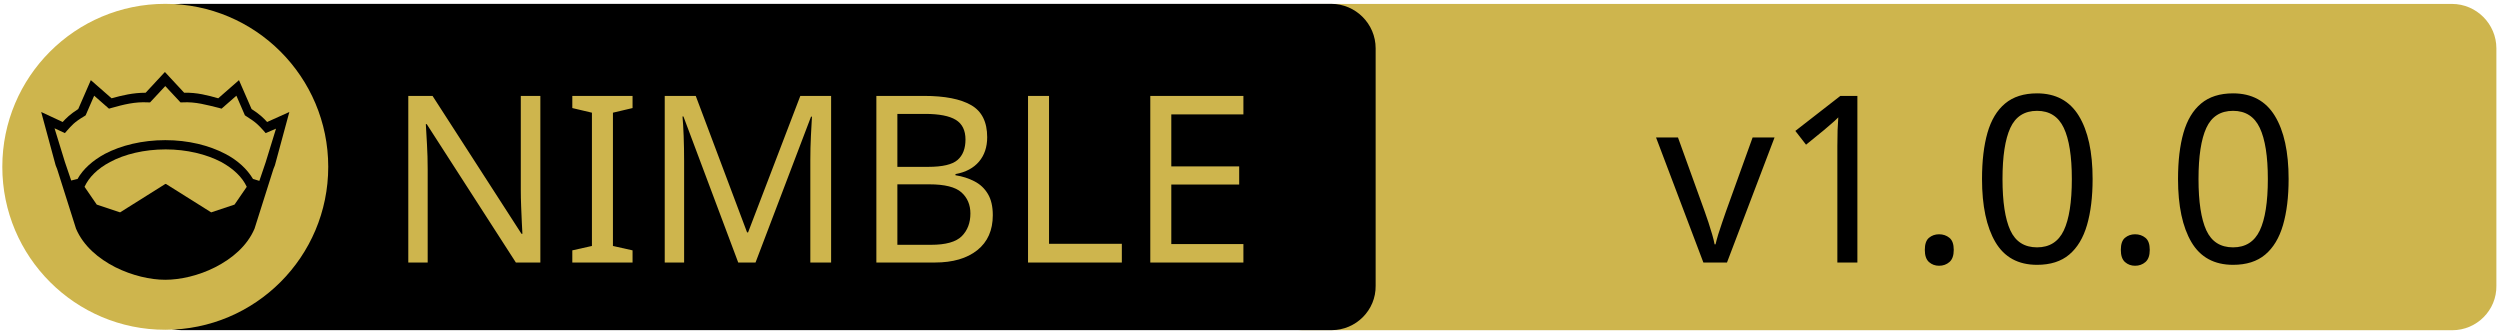
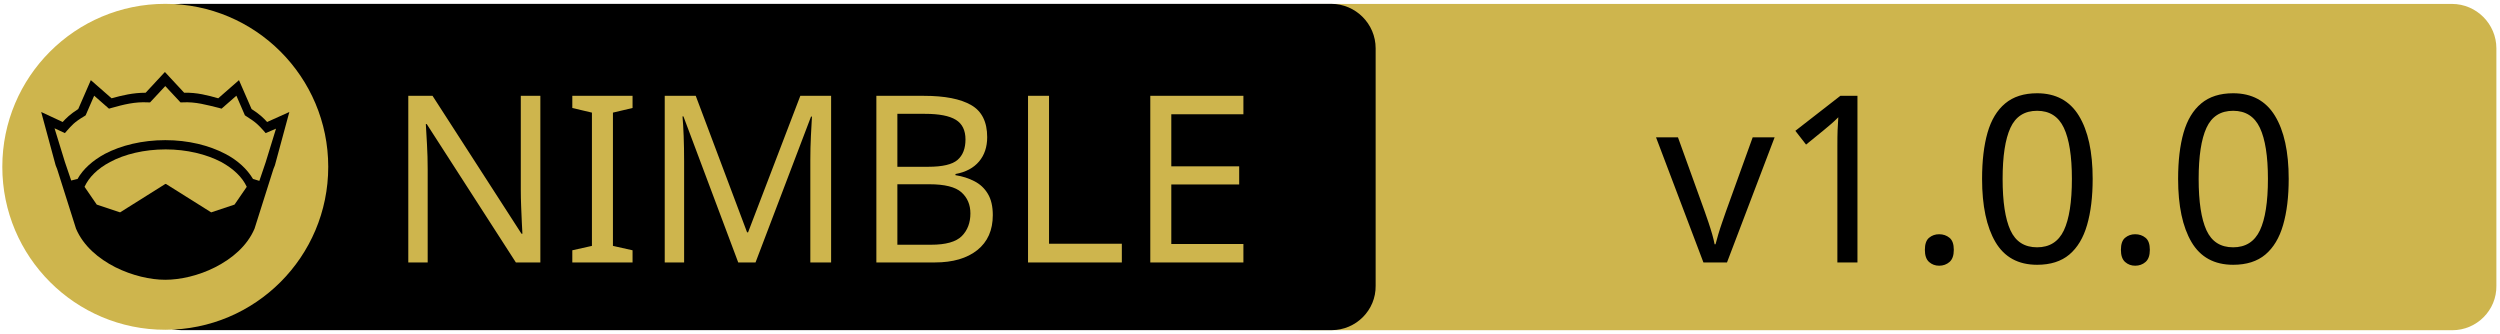
<svg xmlns="http://www.w3.org/2000/svg" xmlns:xlink="http://www.w3.org/1999/xlink" width="675" height="90" xml:space="preserve" version="1.1">
  <a xlink:href="https://github.com/thechampagne/libspinners-nim">
    <g>
      <path fill="#CEB54D" id="svg_15" d="m662.123,89.159l-310.5,0c-6.6,0 -12,-5.4 -12,-12l0,-64.1c0,-6.6 5.4,-12 12,-12l310.4,0c6.6,0 12,5.4 12,12l0,64.1c0.1,6.6 -5.3,12 -11.9,12z" />
      <path id="svg_1" d="m359.524,89.139l-310.5,0c-6.6,0 -12,-5.4 -12,-12l0,-64.1c0,-6.6 5.4,-12 12,-12l310.4,0c6.6,0 12,5.4 12,12l0,64.1c0.1,6.6 -5.3,12 -11.9,12z" />
      <rect id="svg_2" fill="none" height="45.9" width="315.3" class="st0" y="24.539" x="60.224" />
      <circle id="svg_4" fill="#CEB54D" r="44" cy="45.039" cx="44.624" class="st1" />
      <g id="XMLID_4_">
        <path id="svg_5" d="m78.124,30.239l-3.9,14.4l-0.4,1l-5.1,16.1c0,0 0,0 0,0c-2,4.7 -6.1,8.1 -10.6,10.4c-4.5,2.3 -9.5,3.4 -13.5,3.4c-4,0 -8.9,-1.1 -13.5,-3.4c-4.5,-2.3 -8.6,-5.7 -10.6,-10.4c0,0 0,0 0,0l-5.1,-16.1l-0.4,-1l-3.9,-14.4l5.8,2.7c0.9,-1 2,-2.1 4.2,-3.5l3.4,-7.8l5.6,4.9c2.9,-0.8 5.8,-1.5 9.2,-1.5l5.2,-5.6l5.2,5.6c3.4,-0.1 6.4,0.7 9.2,1.5l5.6,-4.9l3.4,7.8c2.2,1.4 3.3,2.5 4.2,3.5l6,-2.7z" />
        <g id="XMLID_6_">
          <g id="svg_6">
            <path id="svg_7" fill="#CEB54D" d="m66.624,50.439l-3.3,4.8l-6.3,2.1l-12.1,-7.6c-0.1,-0.1 -0.3,-0.1 -0.4,0l-12.1,7.6l-6.3,-2.1l-3.3,-4.8c1.2,-2.6 3.5,-4.9 6.9,-6.7c3.9,-2.1 9.2,-3.4 15,-3.4c5.7,0 11,1.3 15,3.4c3.3,1.8 5.7,4.1 6.9,6.7z" class="st1" />
          </g>
          <g id="svg_8" />
        </g>
        <g id="XMLID_5_">
          <g id="svg_9">
            <path id="svg_10" fill="#CEB54D" d="m74.524,34.739l-2.8,9.1l-1.7,5l-1.6,-0.5c0,0 -0.1,0 -0.1,0c-1.6,-2.7 -4.2,-5.1 -7.5,-6.8c-4.4,-2.3 -10,-3.7 -16.2,-3.7c-6.2,0 -11.9,1.4 -16.3,3.7c-3.3,1.8 -5.9,4.1 -7.4,6.8c0,0 -0.1,0 -0.1,0l-1.6,0.4l-1.7,-5l-2.8,-9.1l2.8,1.3l0.6,-0.7c1.2,-1.3 1.8,-2.2 4.7,-3.9l0.3,-0.2l2.3,-5.3l4,3.5l0.7,-0.2c3.2,-0.9 6.3,-1.7 9.8,-1.5l0.6,0l4.1,-4.4l4.1,4.4l0.6,0c3.5,-0.2 6.5,0.7 9.8,1.5l0.7,0.2l4,-3.5l2.3,5.3l0.3,0.2c2.9,1.8 3.5,2.6 4.7,3.9l0.6,0.7l2.8,-1.2z" class="st1" />
          </g>
          <g id="svg_11" />
        </g>
      </g>
-       <text x="-442" y="-350" id="svg_16" font-size="63px" font-family="'PT Sans Caption'" fill="#CEB54D" class="st1 st2 st3" transform="matrix(1 0 0 1 546.13 420.879)">NIMBLE</text>
-       <text x="-99.0" y="-350" id="svg_17" font-size="63px" font-family="'PT Sans Caption'" fill="#000000" class="st1 st2 st3" transform="matrix(1 0 0 1 546.13 420.879)">v1.0.0</text>
+       <text x="-442" y="-350.021" id="svg_16" font-size="63px" font-family="'PT Sans Caption'" fill="#CEB54D" class="st1 st2 st3" transform="matrix(1 0 0 1 546.13 420.879)">NIMBLE</text>
+       <text x="-99.0" y="-350.012" id="svg_17" font-size="63.012px" font-family="'PT Sans Caption'" fill="#000000" class="st1 st2 st3" transform="matrix(1 0 0 1 546.13 420.879)">v1.0.0</text>
    </g>
  </a>
</svg>
